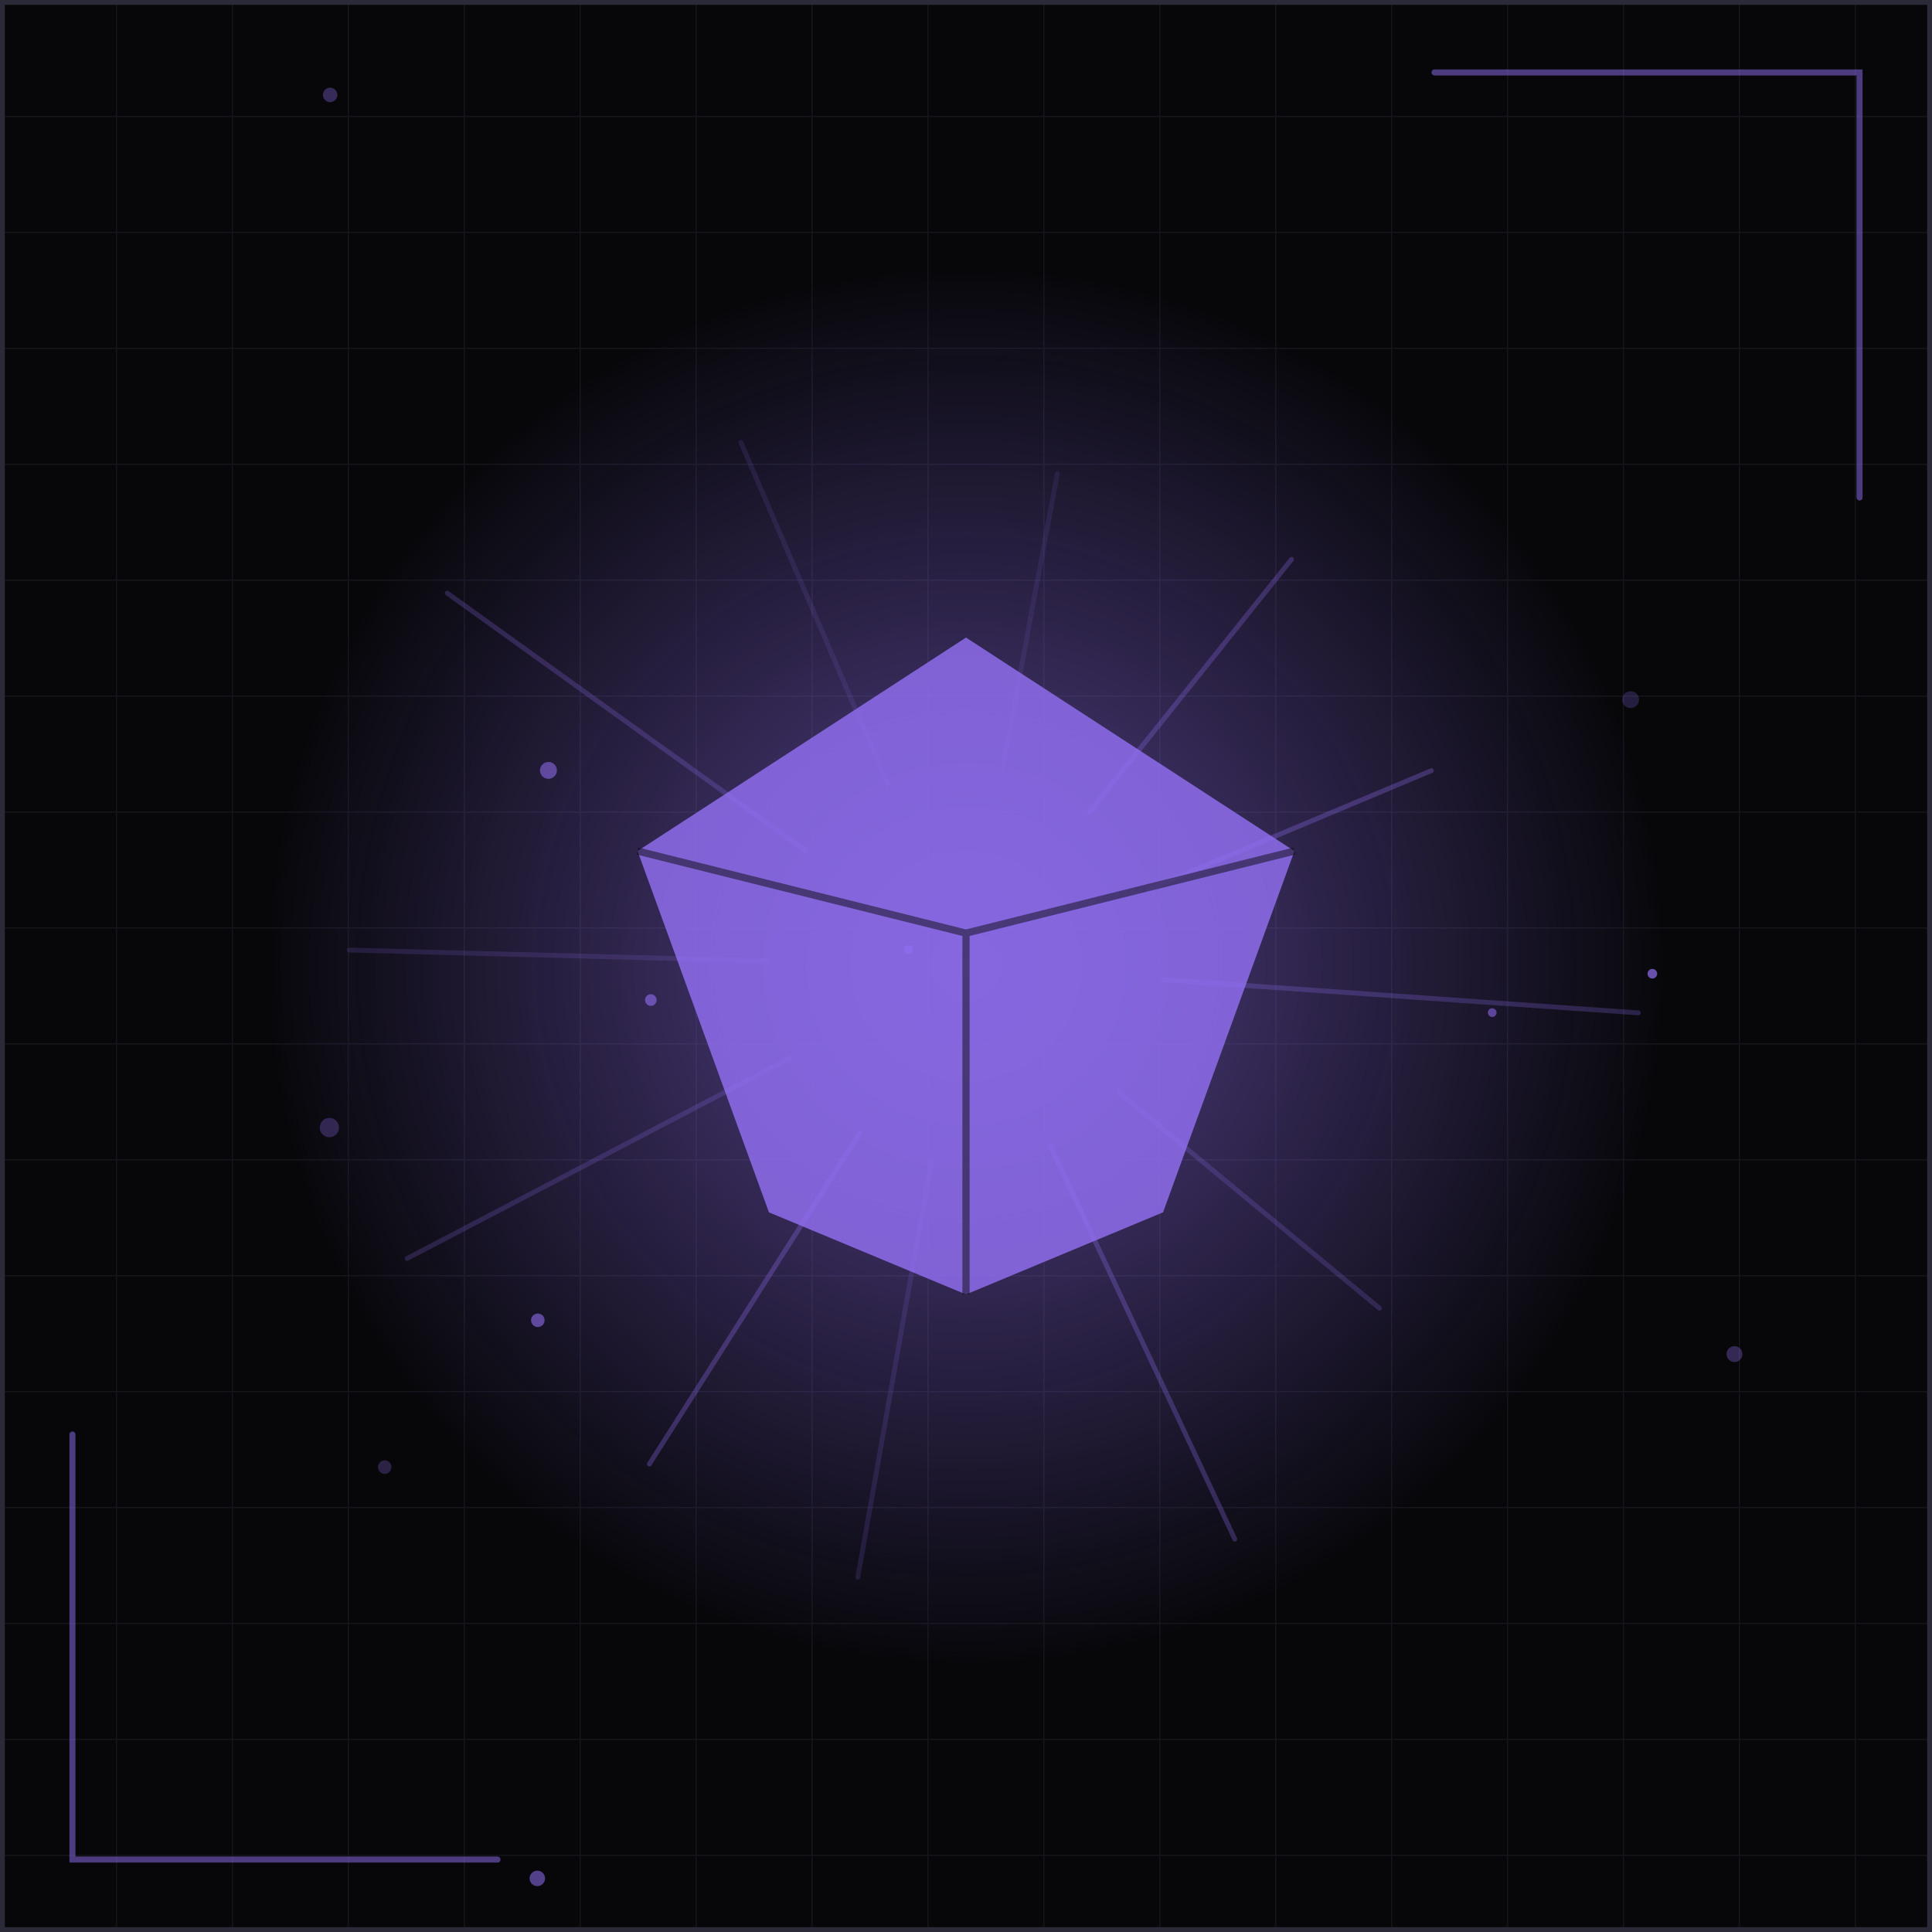
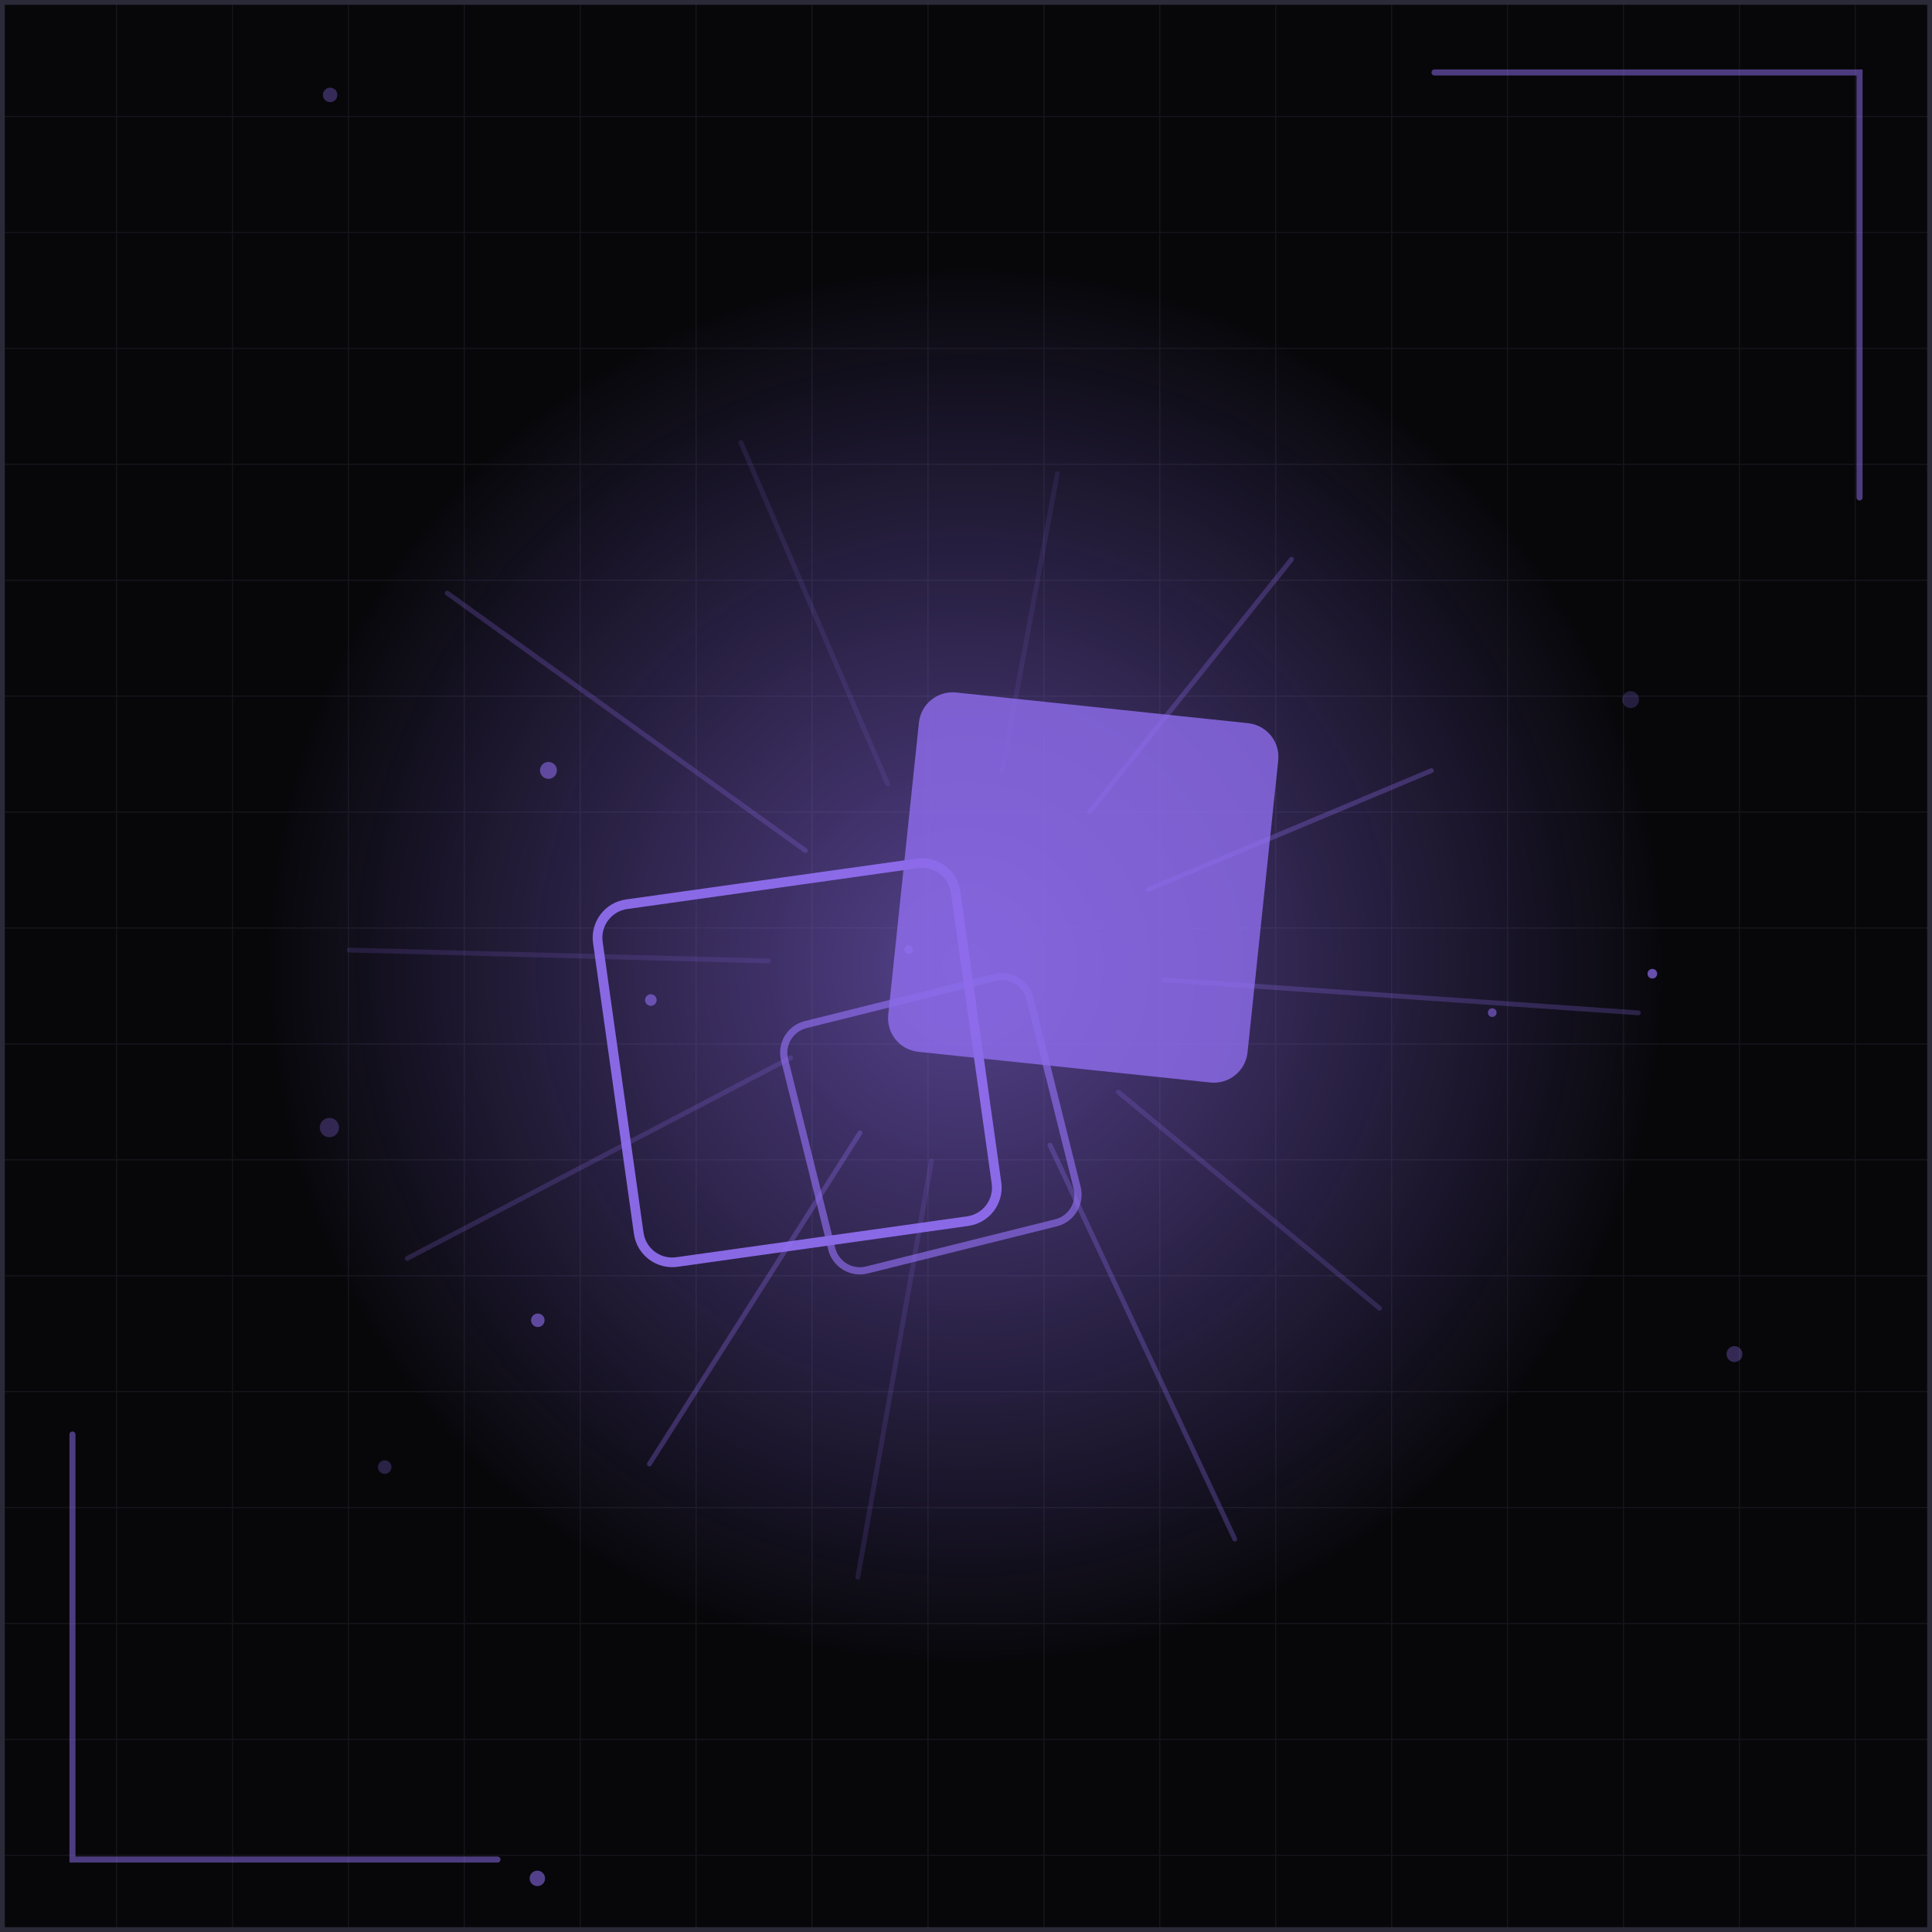
<svg xmlns="http://www.w3.org/2000/svg" width="800" height="800" viewBox="0 0 800 800">
  <rect width="800" height="800" fill="#07070a" />
  <defs>
    <pattern id="grid" width="48" height="48" patternUnits="userSpaceOnUse">
      <path d="M 48 0 L 0 0 0 48" fill="none" stroke="#2a2a38" stroke-width="1" opacity="0.35" />
    </pattern>
  </defs>
  <rect width="800" height="800" fill="url(#grid)" />
  <defs>
    <radialGradient id="glow1" cx="50%" cy="50%" r="50%">
      <stop offset="0%" stop-color="#9370f5" stop-opacity="0.55" />
      <stop offset="100%" stop-color="#9370f5" stop-opacity="0" />
    </radialGradient>
  </defs>
  <circle cx="400" cy="400" r="288" fill="url(#glow1)" />
  <g opacity="0.4" stroke="#9370f5" stroke-width="2" stroke-linecap="round">
    <line x1="481.7" y1="405.7" x2="678.4" y2="419.4" opacity="0.60" />
    <line x1="463.1" y1="452.2" x2="571.2" y2="541.7" opacity="0.51" />
    <line x1="434.8" y1="474.2" x2="511.3" y2="637.3" opacity="0.70" />
    <line x1="385.7" y1="480.7" x2="355.2" y2="653.1" opacity="0.37" />
    <line x1="356.1" y1="469.1" x2="268.9" y2="606.2" opacity="0.74" />
    <line x1="327.4" y1="438.0" x2="168.6" y2="521.1" opacity="0.51" />
    <line x1="318.1" y1="397.9" x2="144.6" y2="393.4" opacity="0.39" />
    <line x1="333.5" y1="352.2" x2="185.2" y2="245.6" opacity="0.59" />
    <line x1="367.6" y1="324.7" x2="306.8" y2="183.2" opacity="0.31" />
    <line x1="414.9" y1="319.5" x2="437.8" y2="196.2" opacity="0.27" />
    <line x1="451.2" y1="336.1" x2="534.8" y2="231.6" opacity="0.68" />
    <line x1="475.5" y1="368.3" x2="592.7" y2="319.1" opacity="0.73" />
  </g>
  <circle cx="222.5" cy="777.8" r="3.2" fill="#9370f5" opacity="0.54" />
  <circle cx="269.5" cy="414.1" r="2.4" fill="#9370f5" opacity="0.59" />
  <circle cx="718.2" cy="560.7" r="3.3" fill="#9370f5" opacity="0.32" />
  <circle cx="136.4" cy="466.9" r="4.0" fill="#9370f5" opacity="0.28" />
  <circle cx="617.9" cy="419.3" r="1.8" fill="#9370f5" opacity="0.55" />
  <circle cx="227.1" cy="319.0" r="3.5" fill="#9370f5" opacity="0.54" />
  <circle cx="376.2" cy="393.2" r="1.8" fill="#9370f5" opacity="0.57" />
  <circle cx="136.7" cy="39.3" r="3.0" fill="#9370f5" opacity="0.33" />
  <circle cx="684.2" cy="403.2" r="2.0" fill="#9370f5" opacity="0.68" />
  <circle cx="675.2" cy="289.7" r="3.5" fill="#9370f5" opacity="0.22" />
  <circle cx="159.3" cy="607.5" r="2.8" fill="#9370f5" opacity="0.26" />
  <circle cx="222.7" cy="546.7" r="2.8" fill="#9370f5" opacity="0.58" />
-   <g transform="translate(400 400)" opacity="0.95">
-     <path d="M -136 -47.6 L 0 -136 L 136 -47.6 L 81.6 102 L 0 136 L -81.6 102 Z" fill="#9370f5" opacity="0.85" />
-     <path d="M -136 -47.6 L 0 -13.6 L 136 -47.6 M 0 -13.6 L 0 136" fill="none" stroke="#07070a" stroke-width="3" opacity="0.5" />
+   <g transform="translate(400 400)" opacity="0.9">
+     <rect x="-149.6" y="-44.88" width="149.6" height="149.6" rx="14" fill="none" stroke="#9370f5" stroke-width="4" transform="rotate(-8)" />
+     <rect x="-29.92" y="-112.2" width="149.6" height="149.6" rx="14" fill="#9370f5" opacity="0.85" transform="rotate(6)" />
+     <rect x="-82.28" y="7.48" width="104.72" height="104.72" rx="12" fill="none" stroke="#9370f5" stroke-width="3" opacity="0.7" transform="rotate(-14)" />
  </g>
  <g opacity="0.5" stroke="#9370f5" stroke-width="2.5" stroke-linecap="round">
    <path d="M 594 30 L 770 30 L 770 206" fill="none" />
    <path d="M 30 594 L 30 770 L 206 770" fill="none" />
  </g>
  <rect x="1" y="1" width="798" height="798" fill="none" stroke="#2a2a38" stroke-width="2" />
</svg>
